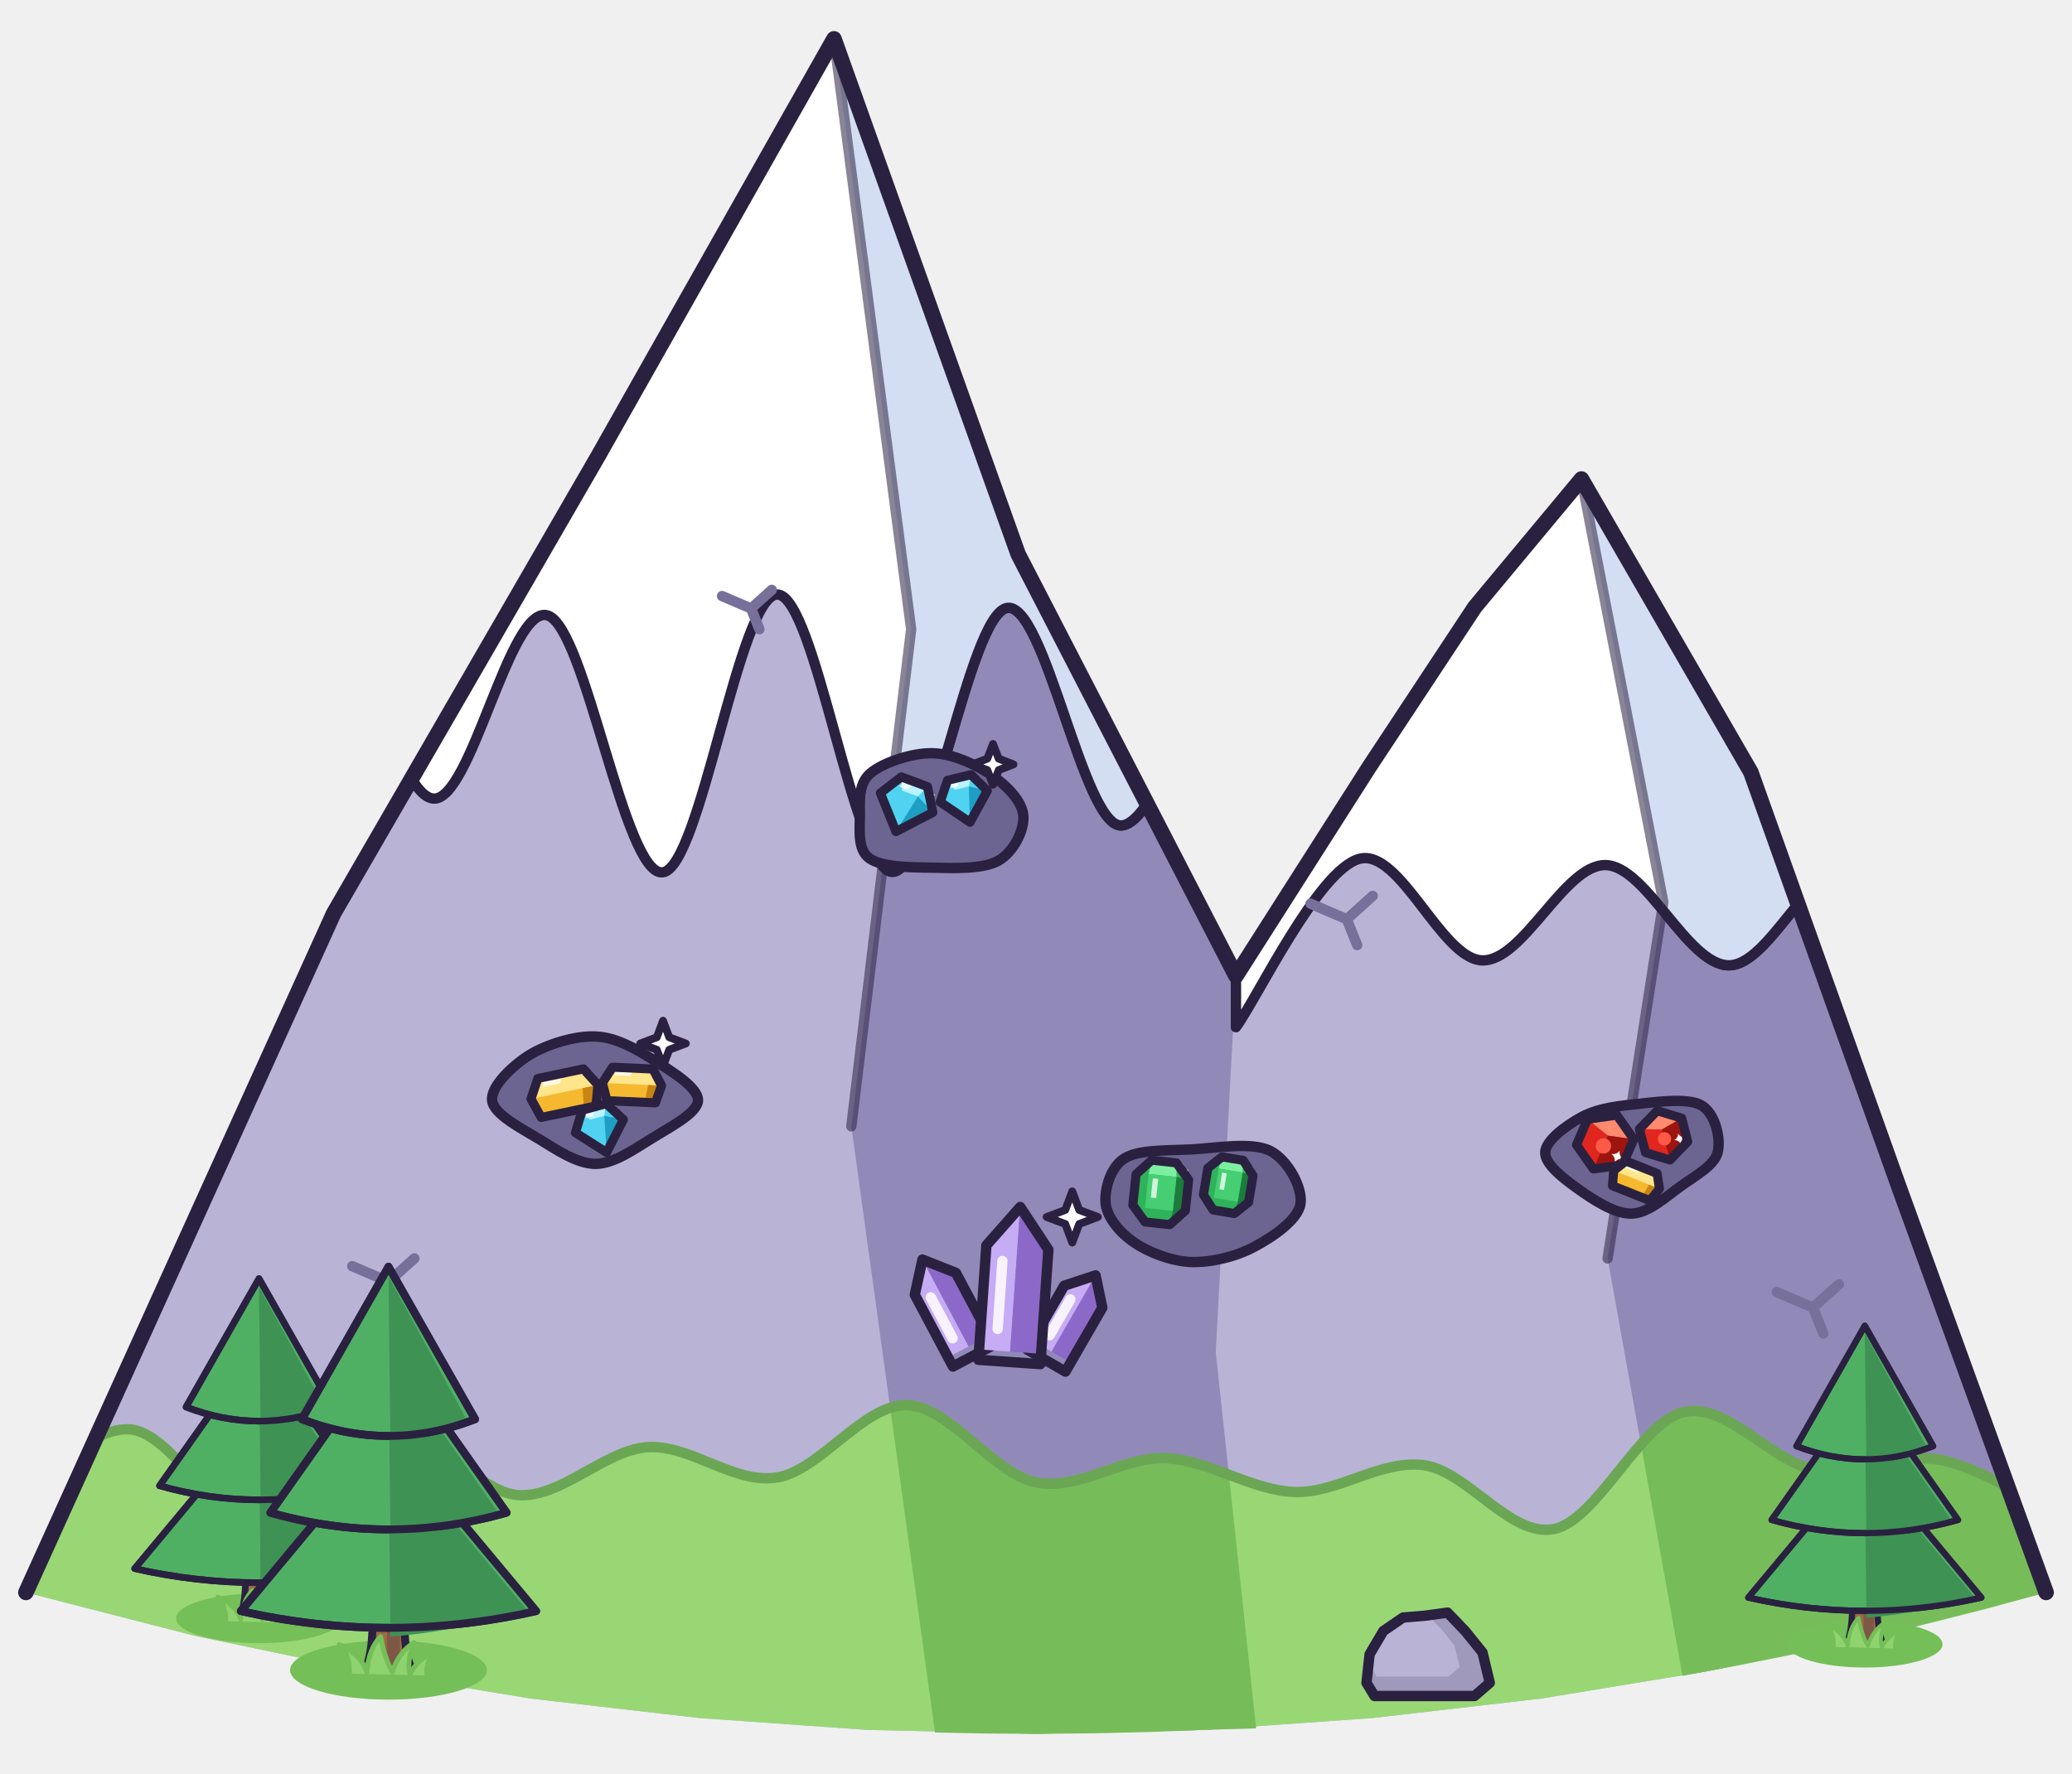
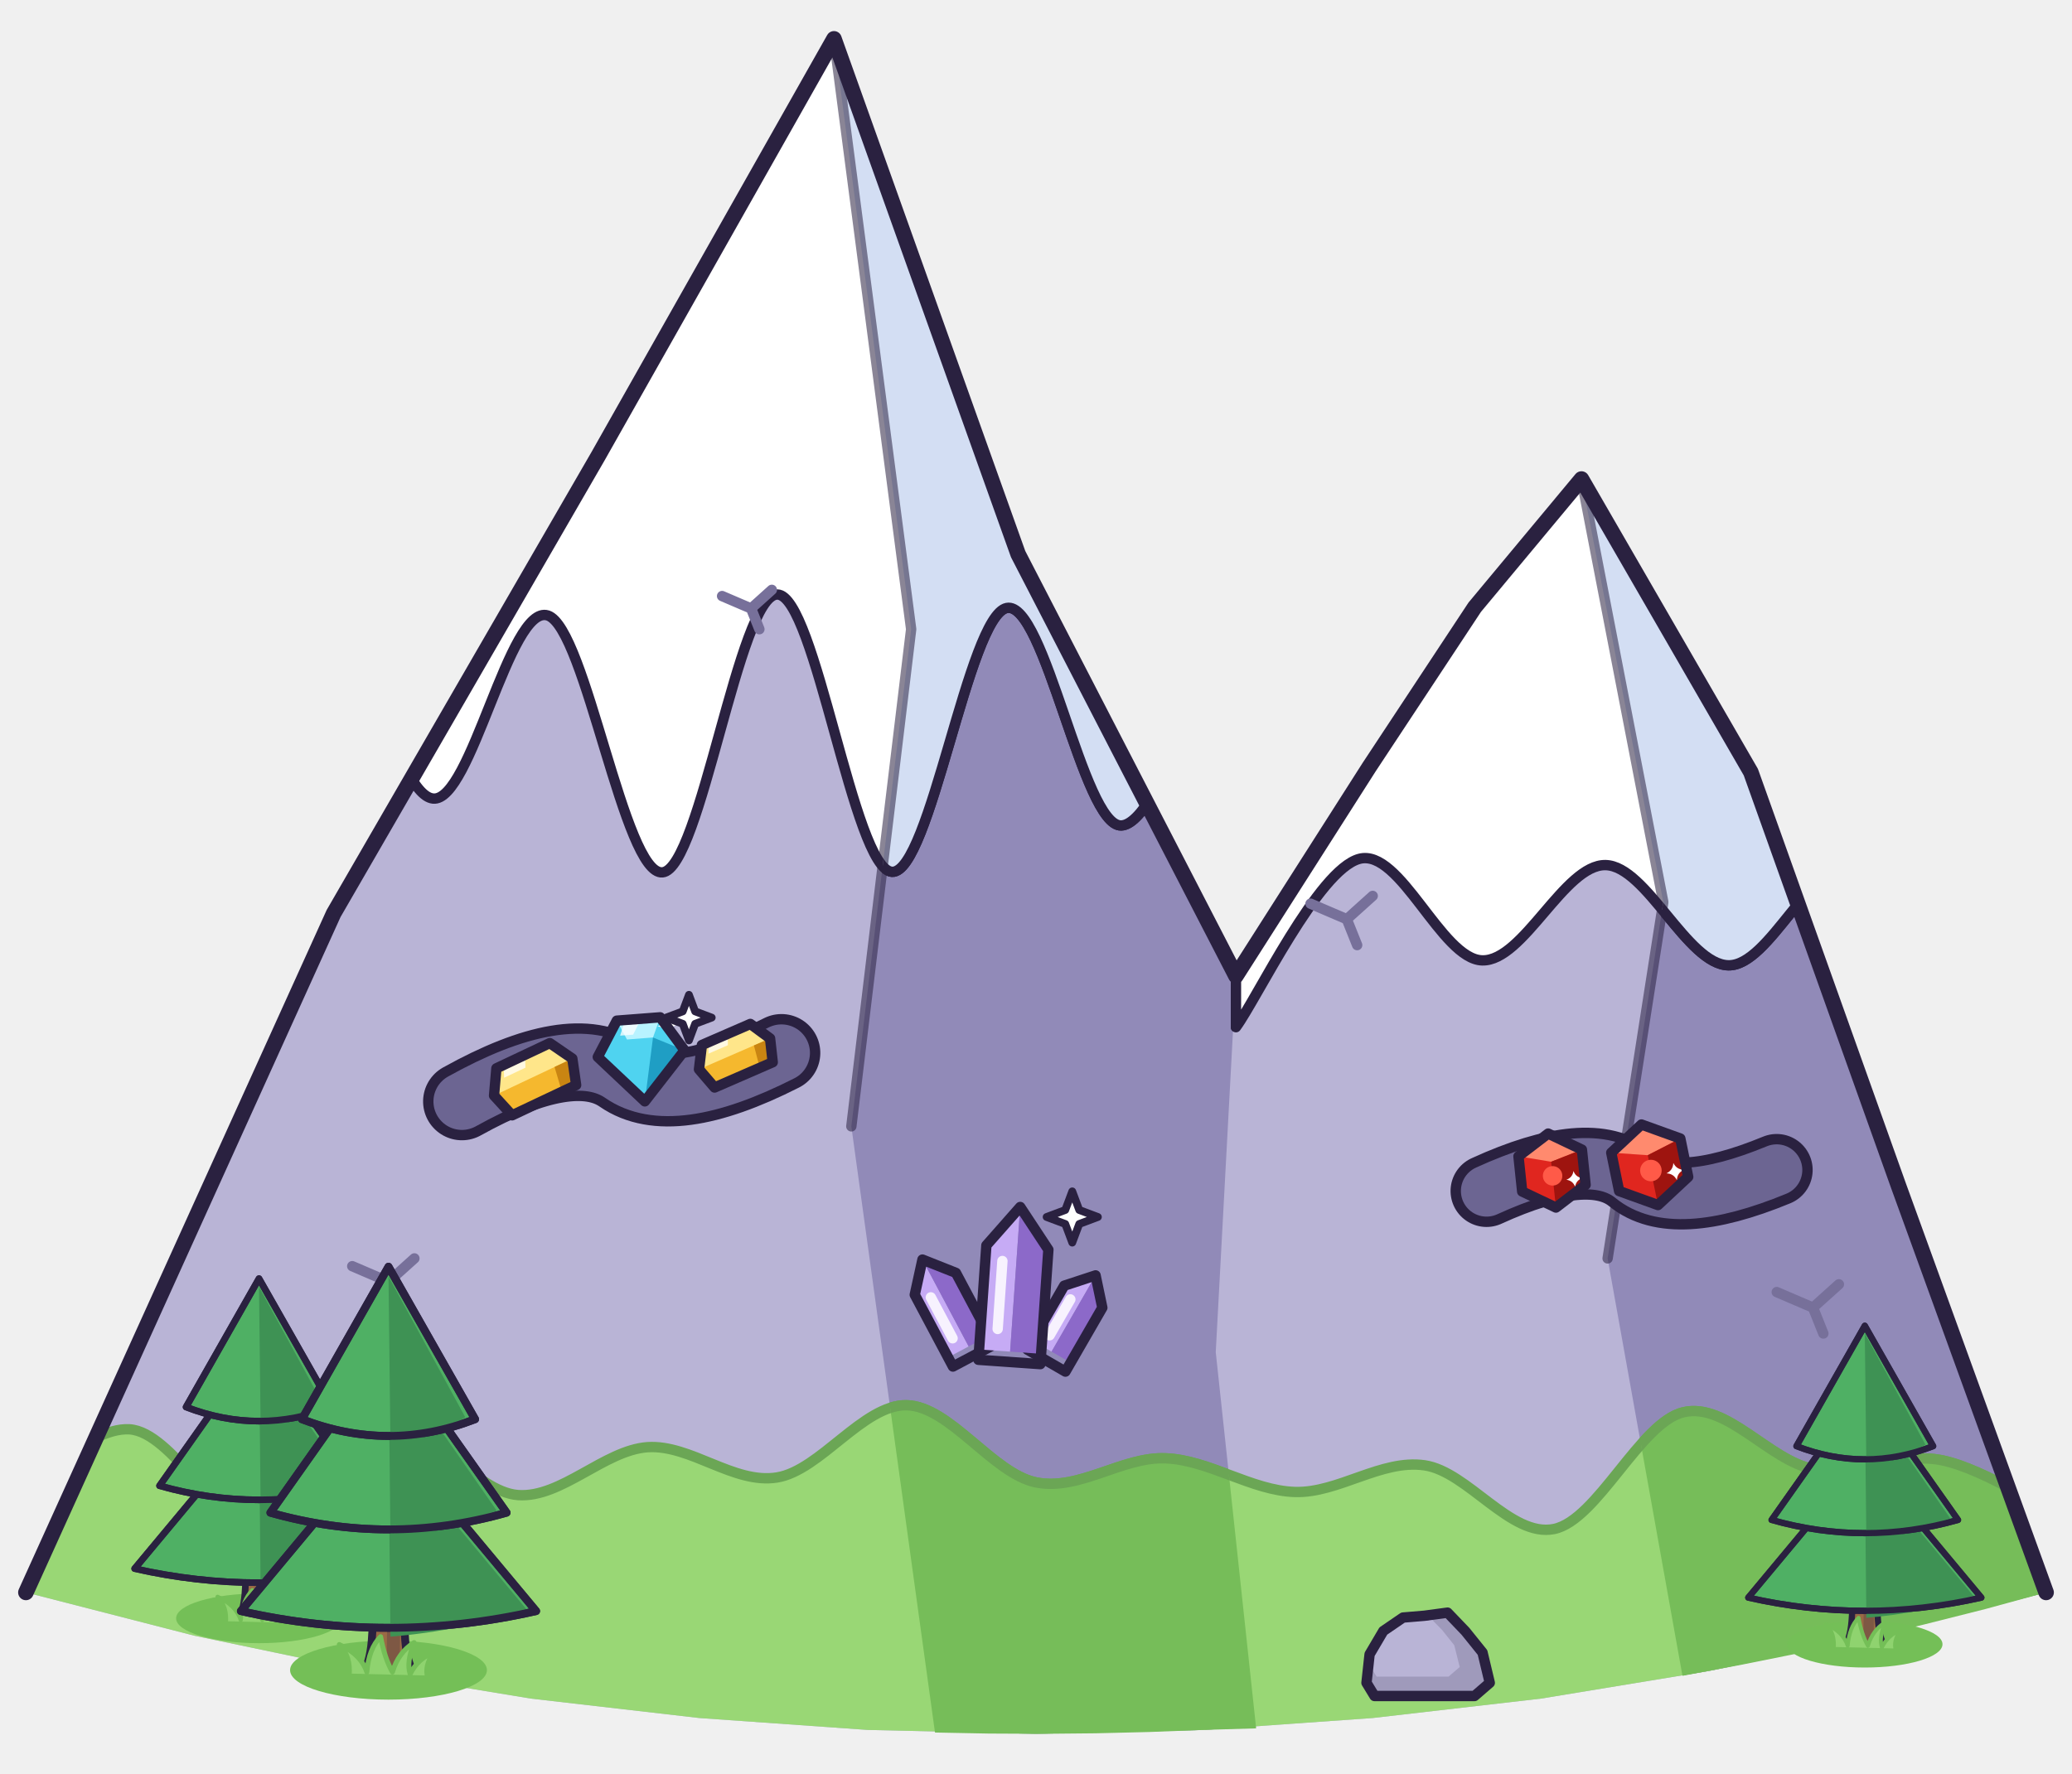
<svg xmlns="http://www.w3.org/2000/svg" width="800" height="685" viewBox="0 0 800 685" stroke-linejoin="round" stroke-linecap="round">
  <defs>
    <clipPath id="montagne-geante-d1">
      <path d="M-390,0 L-271.2,-262.2 L-169.1,-438.8 L-78,-600 L-6.9,-401 L77.2,-238.1 L128.6,-318.7 L169.4,-380.5 L210.6,-430 L276,-316.8 L333,-157.1 L390,0 L325,16.7 L260,30.3 L195,41 L130,48.5 L65,53.1 L0,54.6 L-65,53.1 L-130,48.5 L-195,41 L-260,30.3 L-325,16.7 Z" />
    </clipPath>
    <clipPath id="montagne-geante-d2">
      <path d="M-78,-600 L-6.9,-401 L77.2,-238.1 L69.4,-92.8 L85,52.5 L64.4,53.1 L43.7,53.9 L23,54.4 L2.3,54.6 L-18.3,54.5 L-39,54.1 L-71.3,-180 L-48.2,-372 L-78,-600 Z" />
      <path d="M210.6,-430 L276,-316.8 L333,-157.1 L390,0 L366.6,6.4 L343.2,12.3 L319.8,17.9 L296.4,23.1 L273,27.8 L249.6,32.2 L220.7,-129 L242.2,-266.6 L210.6,-430 Z" />
    </clipPath>
  </defs>
  <g transform="translate(400 615)">
    <path d="M-390,0 L-271.2,-262.2 L-169.1,-438.8 L-78,-600 L-6.9,-401 L77.2,-238.1 L128.6,-318.7 L169.4,-380.5 L210.6,-430 L276,-316.8 L333,-157.1 L390,0 L325,16.7 L260,30.3 L195,41 L130,48.5 L65,53.1 L0,54.6 L-65,53.1 L-130,48.5 L-195,41 L-260,30.3 L-325,16.7 Z" fill="#b9b4d6" />
    <g clip-path="url(#montagne-geante-d1)">
      <path d="M-78,-600 L-6.9,-401 L77.2,-238.1 L69.4,-92.8 L85,52.5 L64.4,53.1 L43.7,53.9 L23,54.4 L2.3,54.6 L-18.3,54.5 L-39,54.1 L-71.3,-180 L-48.2,-372 L-78,-600 Z" fill="#918ab8" />
      <path d="M210.6,-430 L276,-316.8 L333,-157.1 L390,0 L366.6,6.4 L343.2,12.3 L319.8,17.9 L296.4,23.1 L273,27.8 L249.6,32.2 L220.7,-129 L242.2,-266.6 L210.6,-430 Z" fill="#918ab8" />
    </g>
    <g clip-path="url(#montagne-geante-d1)">
      <path d="M-410 156 L-400 -32.6 C-391.7 -37.7 -366.7 -64 -350 -63 C-333.3 -61.9 -316.7 -26.2 -300 -26.3 C-283.3 -26.4 -266.7 -61.7 -250 -63.6 C-233.3 -65.5 -216.7 -38.9 -200 -37.6 C-183.3 -36.4 -166.7 -54.9 -150 -56.1 C-133.3 -57.2 -116.7 -41.7 -100 -44.4 C-83.3 -47.1 -66.7 -72.6 -50 -72.3 C-33.3 -72 -16.7 -45.9 0 -42.5 C16.7 -39.1 33.3 -52.5 50 -51.8 C66.7 -51.2 83.3 -39.3 100 -38.8 C116.7 -38.3 133.3 -51.5 150 -49.1 C166.7 -46.7 183.3 -21.1 200 -24.5 C216.7 -27.9 233.3 -65.7 250 -69.6 C266.7 -73.5 283.3 -50.8 300 -47.7 C316.7 -44.6 333.3 -54.5 350 -51 C366.7 -47.5 391.7 -30.8 400 -26.8 L410 156 Z" fill="#99d775" stroke="#6ba655" stroke-width="4" />
    </g>
    <g clip-path="url(#montagne-geante-d2)">
      <path d="M-410 156 L-400 -32.6 C-391.7 -37.7 -366.7 -64 -350 -63 C-333.3 -61.9 -316.7 -26.2 -300 -26.3 C-283.3 -26.4 -266.7 -61.7 -250 -63.6 C-233.3 -65.5 -216.7 -38.9 -200 -37.6 C-183.3 -36.4 -166.7 -54.9 -150 -56.1 C-133.3 -57.2 -116.7 -41.7 -100 -44.4 C-83.3 -47.1 -66.7 -72.6 -50 -72.3 C-33.3 -72 -16.7 -45.9 0 -42.5 C16.7 -39.1 33.3 -52.5 50 -51.8 C66.7 -51.2 83.3 -39.3 100 -38.8 C116.7 -38.3 133.3 -51.5 150 -49.1 C166.7 -46.7 183.3 -21.1 200 -24.5 C216.7 -27.9 233.3 -65.7 250 -69.6 C266.7 -73.5 283.3 -50.8 300 -47.7 C316.7 -44.6 333.3 -54.5 350 -51 C366.7 -47.5 391.7 -30.8 400 -26.8 L410 156 Z" fill="#76bd59" stroke="#6ba655" stroke-width="4" />
    </g>
    <g clip-path="url(#montagne-geante-d1)">
      <path d="M-410 -660 L77.2 -660 L77.2 -382.9 C69.9 -368.5 47.7 -296.7 32.9 -296.2 C18.2 -295.8 3.4 -383.2 -11.3 -380.2 C-26.1 -377.2 -40.9 -277.5 -55.6 -278.3 C-70.4 -279.2 -85.2 -385.4 -99.9 -385.4 C-114.7 -385.3 -129.5 -279.4 -144.2 -278.1 C-159 -276.7 -173.8 -372.5 -188.5 -377.3 C-203.3 -382 -218.1 -305 -232.8 -306.6 C-247.6 -308.1 -262.4 -383.6 -277.1 -386.8 C-291.9 -389.9 -306.6 -327 -321.4 -325.4 C-336.2 -323.8 -350.9 -381.3 -365.7 -377 C-380.5 -372.7 -402.6 -312.6 -410 -299.7 Z" fill="#ffffff" stroke="#2a2140" stroke-width="4" />
    </g>
    <g clip-path="url(#montagne-geante-d2)">
      <path d="M-410 -660 L77.2 -660 L77.2 -382.9 C69.9 -368.5 47.7 -296.7 32.9 -296.2 C18.2 -295.8 3.4 -383.2 -11.3 -380.2 C-26.1 -377.2 -40.9 -277.5 -55.6 -278.3 C-70.4 -279.2 -85.2 -385.4 -99.9 -385.4 C-114.7 -385.3 -129.5 -279.4 -144.2 -278.1 C-159 -276.7 -173.8 -372.5 -188.5 -377.3 C-203.3 -382 -218.1 -305 -232.8 -306.6 C-247.6 -308.1 -262.4 -383.6 -277.1 -386.8 C-291.9 -389.9 -306.6 -327 -321.4 -325.4 C-336.2 -323.8 -350.9 -381.3 -365.7 -377 C-380.5 -372.7 -402.6 -312.6 -410 -299.7 Z" fill="#d3def3" stroke="#2a2140" stroke-width="4" />
    </g>
    <g clip-path="url(#montagne-geante-d1)">
      <path d="M77.2 -490 L410 -490 L410 -285.4 C402.1 -275.2 378.3 -225 362.5 -224.1 C346.6 -223.2 330.8 -276.8 314.9 -279.8 C299.1 -282.9 283.2 -242 267.4 -242.2 C251.5 -242.4 235.7 -280.6 219.9 -280.9 C204 -281.2 188.2 -243.7 172.3 -244.1 C156.5 -244.5 140.6 -287.6 124.8 -283.3 C108.9 -279 85.2 -229.1 77.2 -218.3 Z" fill="#ffffff" stroke="#2a2140" stroke-width="4" />
    </g>
    <g clip-path="url(#montagne-geante-d2)">
      <path d="M77.2 -490 L410 -490 L410 -285.4 C402.1 -275.2 378.3 -225 362.5 -224.1 C346.6 -223.2 330.8 -276.8 314.9 -279.8 C299.1 -282.9 283.2 -242 267.4 -242.2 C251.5 -242.4 235.7 -280.6 219.9 -280.9 C204 -281.2 188.2 -243.7 172.3 -244.1 C156.5 -244.5 140.6 -287.6 124.8 -283.3 C108.9 -279 85.2 -229.1 77.2 -218.3 Z" fill="#d3def3" stroke="#2a2140" stroke-width="4" />
    </g>
    <path d="M-78,-600 L-48.2,-372 L-71.3,-180" stroke="#2a2140" stroke-width="4" fill="none" opacity="0.55" />
    <path d="M210.6,-430 L242.2,-266.6 L220.7,-129" stroke="#2a2140" stroke-width="4" fill="none" opacity="0.55" />
-     <path d="M-130.5 -190 C-130.7 -185 -141.9 -179.4 -148.4 -175.3 C-155 -171.3 -162.8 -165.6 -170 -165.5 C-177.2 -165.5 -185.2 -171 -191.9 -175.1 C-198.6 -179.2 -209.4 -184.6 -210 -190 C-210.6 -195.4 -202.3 -203.3 -195.7 -207.5 C-189 -211.6 -178.1 -215.1 -170 -214.7 C-161.9 -214.4 -153.9 -209.6 -147.3 -205.4 C-140.7 -201.3 -130.4 -195 -130.5 -190 Z" fill="#6c6592" stroke="#2a2140" stroke-width="4" />
-     <g transform="translate(-182 -193) rotate(-11.8) scale(0.3) translate(-50 -55)">
-       <polygon points="20,30 80,30 94,54 86,80 14,80 6,54" fill="#f5b82e" />
-       <polygon points="20,30 80,30 94,54 6,54" fill="#ffe68a" />
-       <polygon points="74,54 94,54 86,80 70,80" fill="#c98512" />
-       <polygon points="26,35 50,35 47,42 23,42" fill="#ffffff" opacity="0.75" />
-       <polygon points="20,30 80,30 94,54 86,80 14,80 6,54" fill="none" stroke="#2a2140" stroke-width="11.7" />
+     <g transform="translate(-160 -200) rotate(-2.2)">
+       <path d="M-62 8 Q-18.6 -14 0 0 T62 -6" stroke="#2a2140" stroke-width="30" fill="none" />
+       <path d="M-62 8 Q-18.6 -14 0 0 T62 -6" stroke="#6c6592" stroke-width="22" fill="none" />
+       <g transform="translate(-34 0) rotate(-23.1) scale(0.38) translate(-50 -55)">
+         <polygon points="20,30 80,30 94,54 86,80 14,80 6,54" fill="#f5b82e" />
+         <polygon points="20,30 80,30 94,54 6,54" fill="#ffe68a" />
+         <polygon points="74,54 94,54 86,80 70,80" fill="#c98512" />
+         <polygon points="26,35 50,35 47,42 23,42" fill="#ffffff" opacity="0.75" />
+         <polygon points="20,30 80,30 94,54 86,80 14,80 6,54" fill="none" stroke="#2a2140" stroke-width="10.5" />
+       </g>
+       <g transform="translate(8 -4) rotate(-2.2) scale(0.42) translate(-50 -55)">
+         <polygon points="30,14 70,14 90,46 50,90 10,46" fill="#4fd3f0" />
+         <polygon points="30,14 70,14 62,32 38,32" fill="#b8f3ff" />
+         <polygon points="90,46 62,32 50,90" fill="#1f9ec4" />
+         <polygon points="36,18 50,18 44,28 32,28" fill="#ffffff" opacity="0.75" />
+         <path d="M76 13 Q77.8 20.2 85 22 Q77.8 23.8 76 31 Q74.2 23.8 67 22 Q74.2 20.2 76 13 Z" fill="#ffffff" />
+         <polygon points="30,14 70,14 90,46 50,90 10,46" fill="none" stroke="#2a2140" stroke-width="9.5" />
+       </g>
+       <g transform="translate(44 -6) rotate(-21.3) scale(0.34) translate(-50 -55)">
+         <polygon points="20,30 80,30 94,54 86,80 14,80 6,54" fill="#f5b82e" />
+         <polygon points="20,30 80,30 94,54 6,54" fill="#ffe68a" />
+         <polygon points="74,54 94,54 86,80 70,80" fill="#c98512" />
+         <polygon points="26,35 50,35 47,42 23,42" fill="#ffffff" opacity="0.75" />
+         <polygon points="20,30 80,30 94,54 86,80 14,80 6,54" fill="none" stroke="#2a2140" stroke-width="11.8" />
+       </g>
    </g>
-     <g transform="translate(-156 -196) rotate(2.6) scale(0.26) translate(-50 -55)">
-       <polygon points="20,30 80,30 94,54 86,80 14,80 6,54" fill="#f5b82e" />
-       <polygon points="20,30 80,30 94,54 6,54" fill="#ffe68a" />
-       <polygon points="74,54 94,54 86,80 70,80" fill="#c98512" />
-       <polygon points="26,35 50,35 47,42 23,42" fill="#ffffff" opacity="0.75" />
-       <polygon points="20,30 80,30 94,54 86,80 14,80 6,54" fill="none" stroke="#2a2140" stroke-width="13.5" />
-     </g>
-     <g transform="translate(-168 -178) rotate(-15.3) scale(0.24) translate(-50 -55)">
-       <polygon points="30,14 70,14 90,46 50,90 10,46" fill="#4fd3f0" />
-       <polygon points="30,14 70,14 62,32 38,32" fill="#b8f3ff" />
-       <polygon points="90,46 62,32 50,90" fill="#1f9ec4" />
-       <polygon points="36,18 50,18 44,28 32,28" fill="#ffffff" opacity="0.75" />
-       <path d="M76 13 Q77.8 20.2 85 22 Q77.8 23.8 76 31 Q74.2 23.8 67 22 Q74.2 20.2 76 13 Z" fill="#ffffff" />
-       <polygon points="30,14 70,14 90,46 50,90 10,46" fill="none" stroke="#2a2140" stroke-width="14.6" />
-     </g>
-     <path d="M-144 -220.8 L-141.6 -214.4 L-135.2 -212 L-141.6 -209.6 L-144 -203.2 L-146.4 -209.6 L-152.8 -212 L-146.4 -214.4 Z" fill="#ffffff" stroke="#2a2140" stroke-width="3" />
-     <path d="M102.1 -150 C101.1 -143.8 91.3 -137.2 84.3 -133.5 C77.3 -129.7 67.7 -127.4 60 -127.6 C52.3 -127.9 43.5 -131.3 38 -135.1 C32.5 -138.8 27.6 -144.6 26.9 -150 C26.3 -155.4 28.6 -164.1 34.1 -167.6 C39.6 -171.1 50.6 -170.6 60 -171.1 C69.4 -171.6 83.2 -174.1 90.3 -170.6 C97.3 -167.1 103.1 -156.2 102.1 -150 Z" fill="#6c6592" stroke="#2a2140" stroke-width="4" />
-     <g transform="translate(48 -153) rotate(6.1) scale(0.3) translate(-50 -55)">
-       <polygon points="34,10 66,10 84,30 84,70 66,90 34,90 16,70 16,30" fill="#2fb35a" />
-       <polygon points="34,10 66,10 68,28 32,28" fill="#7cf0a0" />
-       <polygon points="68,28 84,30 84,70 66,90 68,72" fill="#1c7c3c" />
-       <polygon points="32,28 68,28 68,72 32,72" fill="#45cf72" />
-       <polygon points="38,33 45,33 45,58 38,58" fill="#ffffff" opacity="0.75" />
-       <path d="M74 9 Q75.8 16.2 83 18 Q75.8 19.8 74 27 Q72.2 19.8 65 18 Q72.2 16.2 74 9 Z" fill="#ffffff" />
-       <polygon points="34,10 66,10 84,30 84,70 66,90 34,90 16,70 16,30" fill="none" stroke="#2a2140" stroke-width="11.7" />
-     </g>
-     <g transform="translate(74 -156) rotate(9.5) scale(0.26) translate(-50 -55)">
-       <polygon points="34,10 66,10 84,30 84,70 66,90 34,90 16,70 16,30" fill="#2fb35a" />
-       <polygon points="34,10 66,10 68,28 32,28" fill="#7cf0a0" />
-       <polygon points="68,28 84,30 84,70 66,90 68,72" fill="#1c7c3c" />
-       <polygon points="32,28 68,28 68,72 32,72" fill="#45cf72" />
-       <polygon points="38,33 45,33 45,58 38,58" fill="#ffffff" opacity="0.75" />
-       <path d="M74 9 Q75.8 16.2 83 18 Q75.8 19.8 74 27 Q72.2 19.8 65 18 Q72.2 16.2 74 9 Z" fill="#ffffff" />
-       <polygon points="34,10 66,10 84,30 84,70 66,90 34,90 16,70 16,30" fill="none" stroke="#2a2140" stroke-width="13.5" />
-     </g>
-     <path d="M-4.9 -300 C-4.4 -294.5 -8.6 -286 -14.5 -282.6 C-20.3 -279.3 -31.7 -279.7 -40 -279.9 C-48.3 -280 -59.6 -280.1 -64.3 -283.5 C-69 -286.8 -68 -294.5 -68 -300 C-68 -305.5 -68.7 -312.3 -64 -316.3 C-59.4 -320.4 -47.8 -324.3 -40 -324.1 C-32.2 -324 -22.9 -319.6 -17.1 -315.6 C-11.2 -311.6 -5.3 -305.5 -4.9 -300 Z" fill="#6c6592" stroke="#2a2140" stroke-width="4" />
-     <g transform="translate(-50.8 -302.7) rotate(20.3) scale(0.27) translate(-50 -55)">
-       <polygon points="30,14 70,14 90,46 50,90 10,46" fill="#4fd3f0" />
-       <polygon points="30,14 70,14 62,32 38,32" fill="#b8f3ff" />
-       <polygon points="90,46 62,32 50,90" fill="#1f9ec4" />
-       <polygon points="36,18 50,18 44,28 32,28" fill="#ffffff" opacity="0.75" />
-       <path d="M76 13 Q77.8 20.2 85 22 Q77.8 23.8 76 31 Q74.2 23.8 67 22 Q74.2 20.2 76 13 Z" fill="#ffffff" />
-       <polygon points="30,14 70,14 90,46 50,90 10,46" fill="none" stroke="#2a2140" stroke-width="13" />
-     </g>
-     <g transform="translate(-27.4 -305.4) rotate(-13.5) scale(0.234) translate(-50 -55)">
-       <polygon points="30,14 70,14 90,46 50,90 10,46" fill="#4fd3f0" />
-       <polygon points="30,14 70,14 62,32 38,32" fill="#b8f3ff" />
-       <polygon points="90,46 62,32 50,90" fill="#1f9ec4" />
-       <polygon points="36,18 50,18 44,28 32,28" fill="#ffffff" opacity="0.75" />
-       <path d="M76 13 Q77.8 20.2 85 22 Q77.8 23.8 76 31 Q74.2 23.8 67 22 Q74.2 20.2 76 13 Z" fill="#ffffff" />
-       <polygon points="30,14 70,14 90,46 50,90 10,46" fill="none" stroke="#2a2140" stroke-width="15" />
-     </g>
-     <path d="M-16.6 -327.7 L-14.4 -322 L-8.7 -319.8 L-14.4 -317.6 L-16.6 -311.9 L-18.8 -317.6 L-24.5 -319.8 L-18.8 -322 Z" fill="#ffffff" stroke="#2a2140" stroke-width="3" />
-     <path d="M263.2 -170 C261.9 -164.8 254.6 -161 249.1 -157 C243.6 -153.1 236.6 -146.5 230 -146.3 C223.4 -146.1 214.8 -151.9 209.2 -155.9 C203.7 -159.8 196.4 -165.4 196.6 -170 C196.8 -174.6 204.7 -180.3 210.3 -183.4 C215.9 -186.5 222.3 -187.6 230 -188.4 C237.7 -189.2 251.2 -191.3 256.8 -188.2 C262.3 -185.1 264.5 -175.2 263.2 -170 Z" fill="#6c6592" stroke="#2a2140" stroke-width="4" />
-     <g transform="translate(219.2 -172.7) rotate(23.5) scale(0.27) translate(-50 -55)">
-       <polygon points="50,8 86,30 86,70 50,92 14,70 14,30" fill="#e0261f" />
-       <polygon points="50,8 86,30 50,40 14,30" fill="#ff8a6e" />
-       <polygon points="86,30 86,70 50,92 50,40" fill="#9e140f" />
-       <circle cx="50" cy="56" r="11" fill="#ff5a48" />
-       <path d="M74 53 Q75.8 60.2 83 62 Q75.8 63.8 74 71 Q72.2 63.8 65 62 Q72.2 60.2 74 53 Z" fill="#ffffff" />
-       <polygon points="50,8 86,30 86,70 50,92 14,70 14,30" fill="none" stroke="#2a2140" stroke-width="13" />
-     </g>
-     <g transform="translate(242.6 -175.4) rotate(-14.5) scale(0.234) translate(-50 -55)">
-       <polygon points="50,8 86,30 86,70 50,92 14,70 14,30" fill="#e0261f" />
-       <polygon points="50,8 86,30 50,40 14,30" fill="#ff8a6e" />
-       <polygon points="86,30 86,70 50,92 50,40" fill="#9e140f" />
-       <circle cx="50" cy="56" r="11" fill="#ff5a48" />
-       <path d="M74 53 Q75.8 60.2 83 62 Q75.8 63.8 74 71 Q72.2 63.8 65 62 Q72.2 60.2 74 53 Z" fill="#ffffff" />
-       <polygon points="50,8 86,30 86,70 50,92 14,70 14,30" fill="none" stroke="#2a2140" stroke-width="15" />
-     </g>
-     <g transform="translate(231.8 -159.2) rotate(21.7) scale(0.216) translate(-50 -55)">
-       <polygon points="20,30 80,30 94,54 86,80 14,80 6,54" fill="#f5b82e" />
-       <polygon points="20,30 80,30 94,54 6,54" fill="#ffe68a" />
-       <polygon points="74,54 94,54 86,80 70,80" fill="#c98512" />
-       <polygon points="26,35 50,35 47,42 23,42" fill="#ffffff" opacity="0.75" />
-       <polygon points="20,30 80,30 94,54 86,80 14,80 6,54" fill="none" stroke="#2a2140" stroke-width="16.2" />
+     <path d="M-134 -230.8 L-131.6 -224.4 L-125.2 -222 L-131.6 -219.6 L-134 -213.2 L-136.4 -219.6 L-142.8 -222 L-136.4 -224.4 Z" fill="#ffffff" stroke="#2a2140" stroke-width="3" />
+     <g transform="translate(230 -160) rotate(2.3)">
+       <path d="M-55.8 7.2 Q-16.7 -12.6 0 0 T55.8 -5.4" stroke="#2a2140" stroke-width="27.8" fill="none" />
+       <path d="M-55.8 7.2 Q-16.7 -12.6 0 0 T55.8 -5.4" stroke="#6c6592" stroke-width="19.8" fill="none" />
+       <g transform="translate(-30.6 0) rotate(-8.3) scale(0.342) translate(-50 -55)">
+         <polygon points="50,8 86,30 86,70 50,92 14,70 14,30" fill="#e0261f" />
+         <polygon points="50,8 86,30 50,40 14,30" fill="#ff8a6e" />
+         <polygon points="86,30 86,70 50,92 50,40" fill="#9e140f" />
+         <circle cx="50" cy="56" r="11" fill="#ff5a48" />
+         <path d="M74 53 Q75.8 60.2 83 62 Q75.8 63.8 74 71 Q72.2 63.8 65 62 Q72.2 60.2 74 53 Z" fill="#ffffff" />
+         <polygon points="50,8 86,30 86,70 50,92 14,70 14,30" fill="none" stroke="#2a2140" stroke-width="11.7" />
+       </g>
+       <g transform="translate(7.2 -3.6) rotate(-13.9) scale(0.378) translate(-50 -55)">
+         <polygon points="50,8 86,30 86,70 50,92 14,70 14,30" fill="#e0261f" />
+         <polygon points="50,8 86,30 50,40 14,30" fill="#ff8a6e" />
+         <polygon points="86,30 86,70 50,92 50,40" fill="#9e140f" />
+         <circle cx="50" cy="56" r="11" fill="#ff5a48" />
+         <path d="M74 53 Q75.8 60.2 83 62 Q75.8 63.8 74 71 Q72.2 63.8 65 62 Q72.2 60.2 74 53 Z" fill="#ffffff" />
+         <polygon points="50,8 86,30 86,70 50,92 14,70 14,30" fill="none" stroke="#2a2140" stroke-width="10.6" />
+       </g>
    </g>
    <path d="M-264 -126 L-250 -120 L-240 -129 M-250 -120 L-246 -110" stroke="#77709a" stroke-width="4" fill="none" />
    <path d="M106 -266 L120 -260 L130 -269 M120 -260 L124 -250" stroke="#77709a" stroke-width="4" fill="none" />
    <path d="M-121.2 -384.8 L-110 -380 L-102 -387.2 M-110 -380 L-106.8 -372" stroke="#77709a" stroke-width="4" fill="none" />
    <path d="M286 -116 L300 -110 L310 -119 M300 -110 L304 -100" stroke="#77709a" stroke-width="4" fill="none" />
    <g transform="translate(-26 -95) rotate(-28)">
      <polygon points="-9,0 -9,-27.4 0,-38 0,0" fill="#c6abf5" />
      <polygon points="0,0 0,-38 9,-27.4 9,0" fill="#8c69c9" />
      <path d="M-4 -5.7 L-4 -23.6" stroke="#ffffff" stroke-width="4" opacity="0.85" />
      <polygon points="-9,4 -9,-27.4 0,-38 9,-27.4 9,4" fill="none" stroke="#2a2140" stroke-width="4" />
    </g>
    <g transform="translate(6 -93) rotate(30)">
      <polygon points="-8.5,0 -8.5,-24.5 0,-34 0,0" fill="#c6abf5" />
      <polygon points="0,0 0,-34 8.5,-24.5 8.5,0" fill="#8c69c9" />
      <path d="M-3.8 -5.1 L-3.8 -21.1" stroke="#ffffff" stroke-width="4" opacity="0.85" />
      <polygon points="-8.5,4 -8.5,-24.5 0,-34 8.5,-24.5 8.5,4" fill="none" stroke="#2a2140" stroke-width="4" />
    </g>
    <g transform="translate(-10 -93) rotate(4)">
      <polygon points="-12,0 -12,-40.3 0,-56 0,0" fill="#c6abf5" />
      <polygon points="0,0 0,-56 12,-40.3 12,0" fill="#8c69c9" />
      <path d="M-5.4 -8.4 L-5.4 -34.7" stroke="#ffffff" stroke-width="4" opacity="0.85" />
      <polygon points="-12,4 -12,-40.3 0,-56 12,-40.3 12,4" fill="none" stroke="#2a2140" stroke-width="4" />
    </g>
    <path d="M14 -154.9 L16.7 -147.7 L23.9 -145 L16.7 -142.3 L14 -135.1 L11.3 -142.3 L4.1 -145 L11.3 -147.7 Z" fill="#ffffff" stroke="#2a2140" stroke-width="3" />
    <path d="M-390,0 L-271.2,-262.2 L-169.1,-438.8 L-78,-600 L-6.9,-401 L77.2,-238.1 L128.6,-318.7 L169.4,-380.5 L210.6,-430 L276,-316.8 L333,-157.1 L390,0" fill="none" stroke="#2a2140" stroke-width="6" />
    <g transform="translate(-300 10) scale(0.32)">
      <ellipse cx="0" cy="0" rx="100" ry="30" fill="#74bf57" />
      <path d="M-27 4 Q-19 -6 -17 -30 L-13 -90 L13 -90 L17 -30 Q19 -6 27 4 Z" fill="#9a6a45" stroke="#2a2140" stroke-width="8" />
      <path d="M4.75 -6 L5.7 -86" stroke="#7e5844" stroke-width="13.3" />
      <path d="M-150 -60 L0 -240 L150 -60 Q0 -26 -150 -60 Z" fill="#4fb064" stroke="#2a2140" stroke-width="8" />
      <path d="M0 -230 L140 -62 Q75 -40 2 -34 Z" fill="#3e9254" />
      <path d="M-150 -60 L0 -240 L150 -60 Q0 -26 -150 -60 Z" fill="none" stroke="#2a2140" stroke-width="8" />
      <path d="M-120 -160 L0 -330 L120 -160 Q0 -126 -120 -160 Z" fill="#4fb064" stroke="#2a2140" stroke-width="8" />
      <path d="M0 -320 L110 -162 Q60 -140 2 -134 Z" fill="#3e9254" />
      <path d="M-120 -160 L0 -330 L120 -160 Q0 -126 -120 -160 Z" fill="none" stroke="#2a2140" stroke-width="8" />
      <path d="M-88 -255 L0 -410 L88 -255 Q0 -221 -88 -255 Z" fill="#4fb064" stroke="#2a2140" stroke-width="8" />
      <path d="M0 -400 L78 -257 Q44 -235 2 -229 Z" fill="#3e9254" />
      <path d="M-88 -255 L0 -410 L88 -255 Q0 -221 -88 -255 Z" fill="none" stroke="#2a2140" stroke-width="8" />
      <path d="M-40 6 Q-38 -14 -50 -26 Q-28 -16 -22 2 Q-20 -22 -8 -34 Q-4 -12 4 2 Q10 -18 26 -28 Q18 -8 22 4 Q30 -12 46 -18 Q36 -4 40 8 Z" fill="#8fd36f" stroke="#74bf57" stroke-width="5" />
    </g>
    <g transform="translate(-250 30) scale(0.38)">
      <ellipse cx="0" cy="0" rx="100" ry="30" fill="#74bf57" />
      <path d="M-27 4 Q-19 -6 -17 -30 L-13 -90 L13 -90 L17 -30 Q19 -6 27 4 Z" fill="#9a6a45" stroke="#2a2140" stroke-width="8" />
      <path d="M4.75 -6 L5.7 -86" stroke="#7e5844" stroke-width="13.3" />
      <path d="M-150 -60 L0 -240 L150 -60 Q0 -26 -150 -60 Z" fill="#4fb064" stroke="#2a2140" stroke-width="8" />
      <path d="M0 -230 L140 -62 Q75 -40 2 -34 Z" fill="#3e9254" />
      <path d="M-150 -60 L0 -240 L150 -60 Q0 -26 -150 -60 Z" fill="none" stroke="#2a2140" stroke-width="8" />
      <path d="M-120 -160 L0 -330 L120 -160 Q0 -126 -120 -160 Z" fill="#4fb064" stroke="#2a2140" stroke-width="8" />
      <path d="M0 -320 L110 -162 Q60 -140 2 -134 Z" fill="#3e9254" />
      <path d="M-120 -160 L0 -330 L120 -160 Q0 -126 -120 -160 Z" fill="none" stroke="#2a2140" stroke-width="8" />
      <path d="M-88 -255 L0 -410 L88 -255 Q0 -221 -88 -255 Z" fill="#4fb064" stroke="#2a2140" stroke-width="8" />
      <path d="M0 -400 L78 -257 Q44 -235 2 -229 Z" fill="#3e9254" />
      <path d="M-88 -255 L0 -410 L88 -255 Q0 -221 -88 -255 Z" fill="none" stroke="#2a2140" stroke-width="8" />
      <path d="M-40 6 Q-38 -14 -50 -26 Q-28 -16 -22 2 Q-20 -22 -8 -34 Q-4 -12 4 2 Q10 -18 26 -28 Q18 -8 22 4 Q30 -12 46 -18 Q36 -4 40 8 Z" fill="#8fd36f" stroke="#74bf57" stroke-width="5" />
    </g>
    <polygon points="127.6,34.9 128.8,23.9 134.1,14.9 141.7,9.7 150,9 158.9,7.8 165.8,15 172.4,23.2 175.2,34.9 169.3,40 130.7,40" fill="#9f9abb" />
    <polygon points="129.2,28.8 130.2,20.9 134,14.5 139.4,10.7 145.4,10.2 151.8,9.4 156.8,14.5 161.5,20.4 163.6,28.8 159.3,32.5 131.5,32.5" fill="#b9b4d6" />
    <polygon points="127.6,34.9 128.8,23.9 134.1,14.9 141.7,9.7 150,9 158.9,7.8 165.8,15 172.4,23.2 175.2,34.9 169.3,40 130.7,40" fill="none" stroke="#2a2140" stroke-width="4" />
    <g transform="translate(320 20) scale(0.3)">
      <ellipse cx="0" cy="0" rx="100" ry="30" fill="#74bf57" />
      <path d="M-27 4 Q-19 -6 -17 -30 L-13 -90 L13 -90 L17 -30 Q19 -6 27 4 Z" fill="#9a6a45" stroke="#2a2140" stroke-width="8" />
      <path d="M4.75 -6 L5.7 -86" stroke="#7e5844" stroke-width="13.3" />
      <path d="M-150 -60 L0 -240 L150 -60 Q0 -26 -150 -60 Z" fill="#4fb064" stroke="#2a2140" stroke-width="8" />
      <path d="M0 -230 L140 -62 Q75 -40 2 -34 Z" fill="#3e9254" />
      <path d="M-150 -60 L0 -240 L150 -60 Q0 -26 -150 -60 Z" fill="none" stroke="#2a2140" stroke-width="8" />
      <path d="M-120 -160 L0 -330 L120 -160 Q0 -126 -120 -160 Z" fill="#4fb064" stroke="#2a2140" stroke-width="8" />
      <path d="M0 -320 L110 -162 Q60 -140 2 -134 Z" fill="#3e9254" />
      <path d="M-120 -160 L0 -330 L120 -160 Q0 -126 -120 -160 Z" fill="none" stroke="#2a2140" stroke-width="8" />
      <path d="M-88 -255 L0 -410 L88 -255 Q0 -221 -88 -255 Z" fill="#4fb064" stroke="#2a2140" stroke-width="8" />
      <path d="M0 -400 L78 -257 Q44 -235 2 -229 Z" fill="#3e9254" />
      <path d="M-88 -255 L0 -410 L88 -255 Q0 -221 -88 -255 Z" fill="none" stroke="#2a2140" stroke-width="8" />
      <path d="M-40 6 Q-38 -14 -50 -26 Q-28 -16 -22 2 Q-20 -22 -8 -34 Q-4 -12 4 2 Q10 -18 26 -28 Q18 -8 22 4 Q30 -12 46 -18 Q36 -4 40 8 Z" fill="#8fd36f" stroke="#74bf57" stroke-width="5" />
    </g>
  </g>
</svg>
